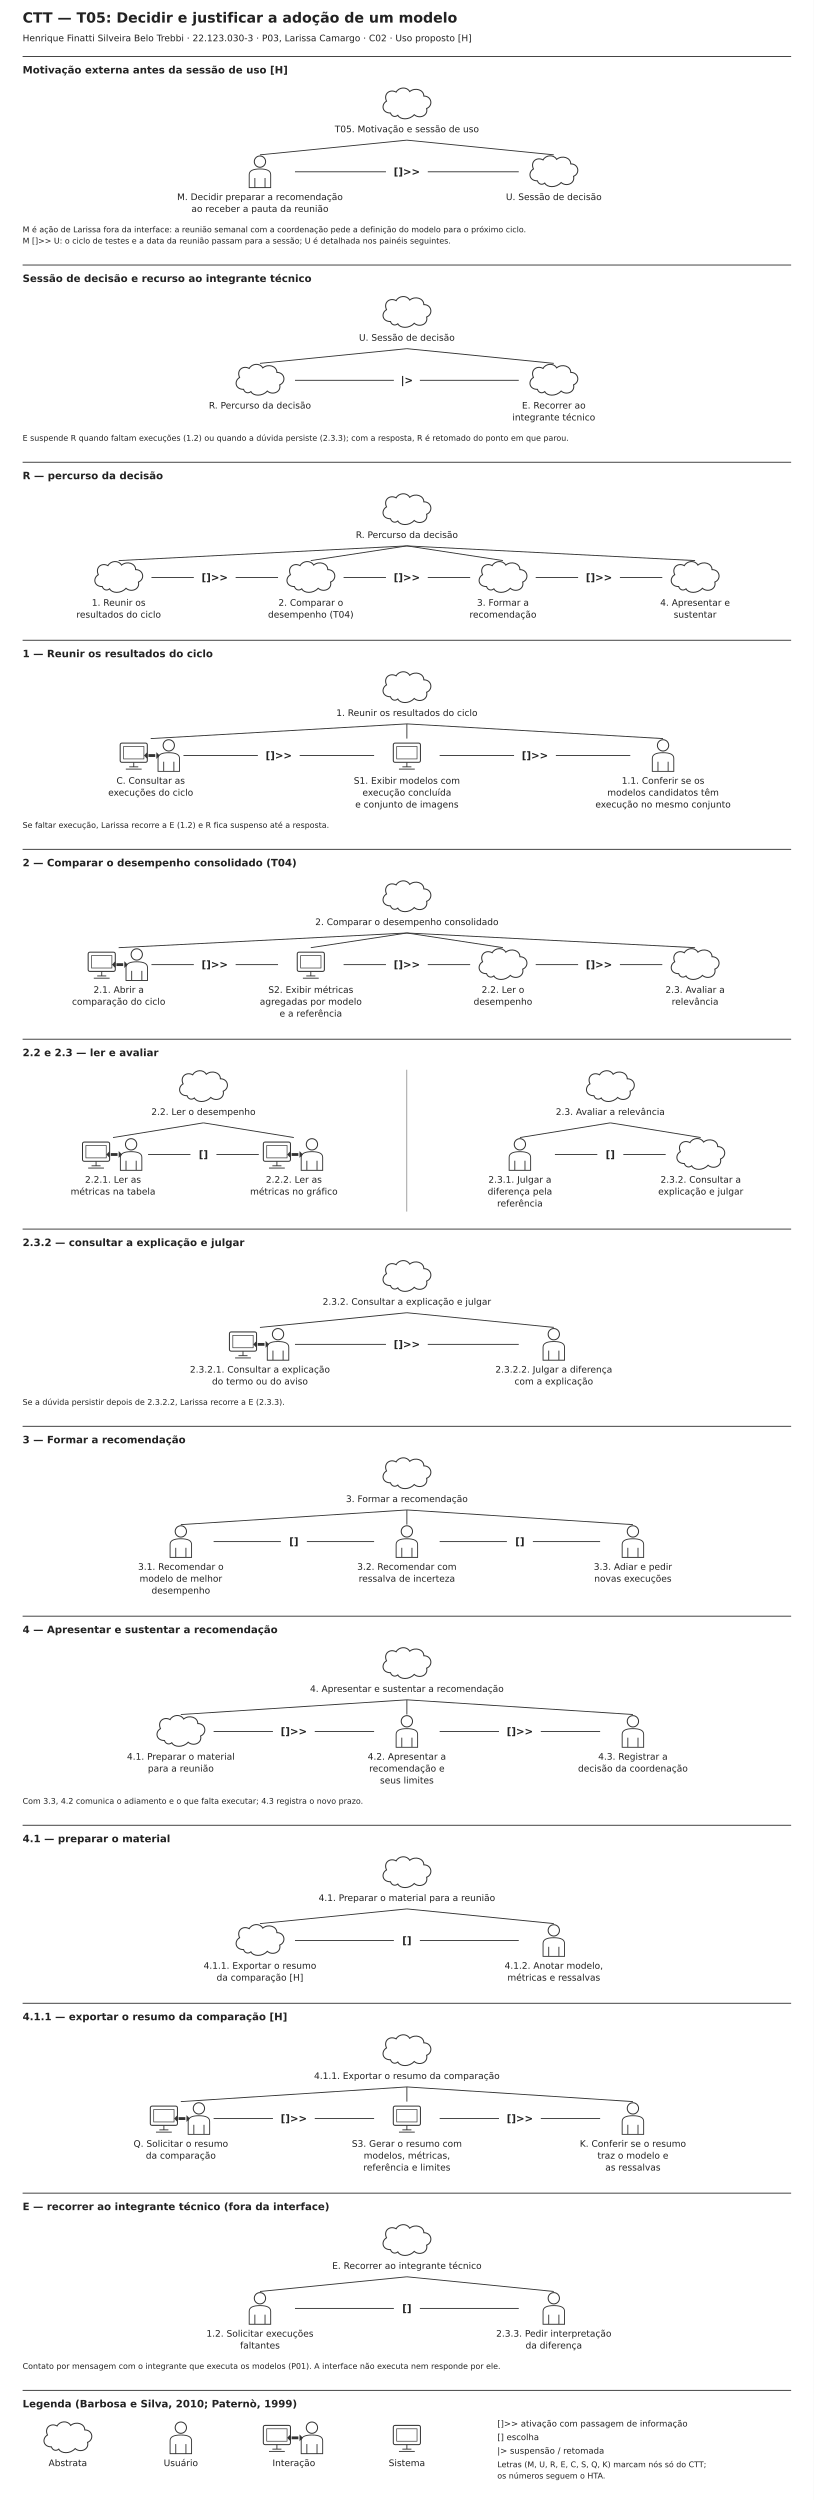
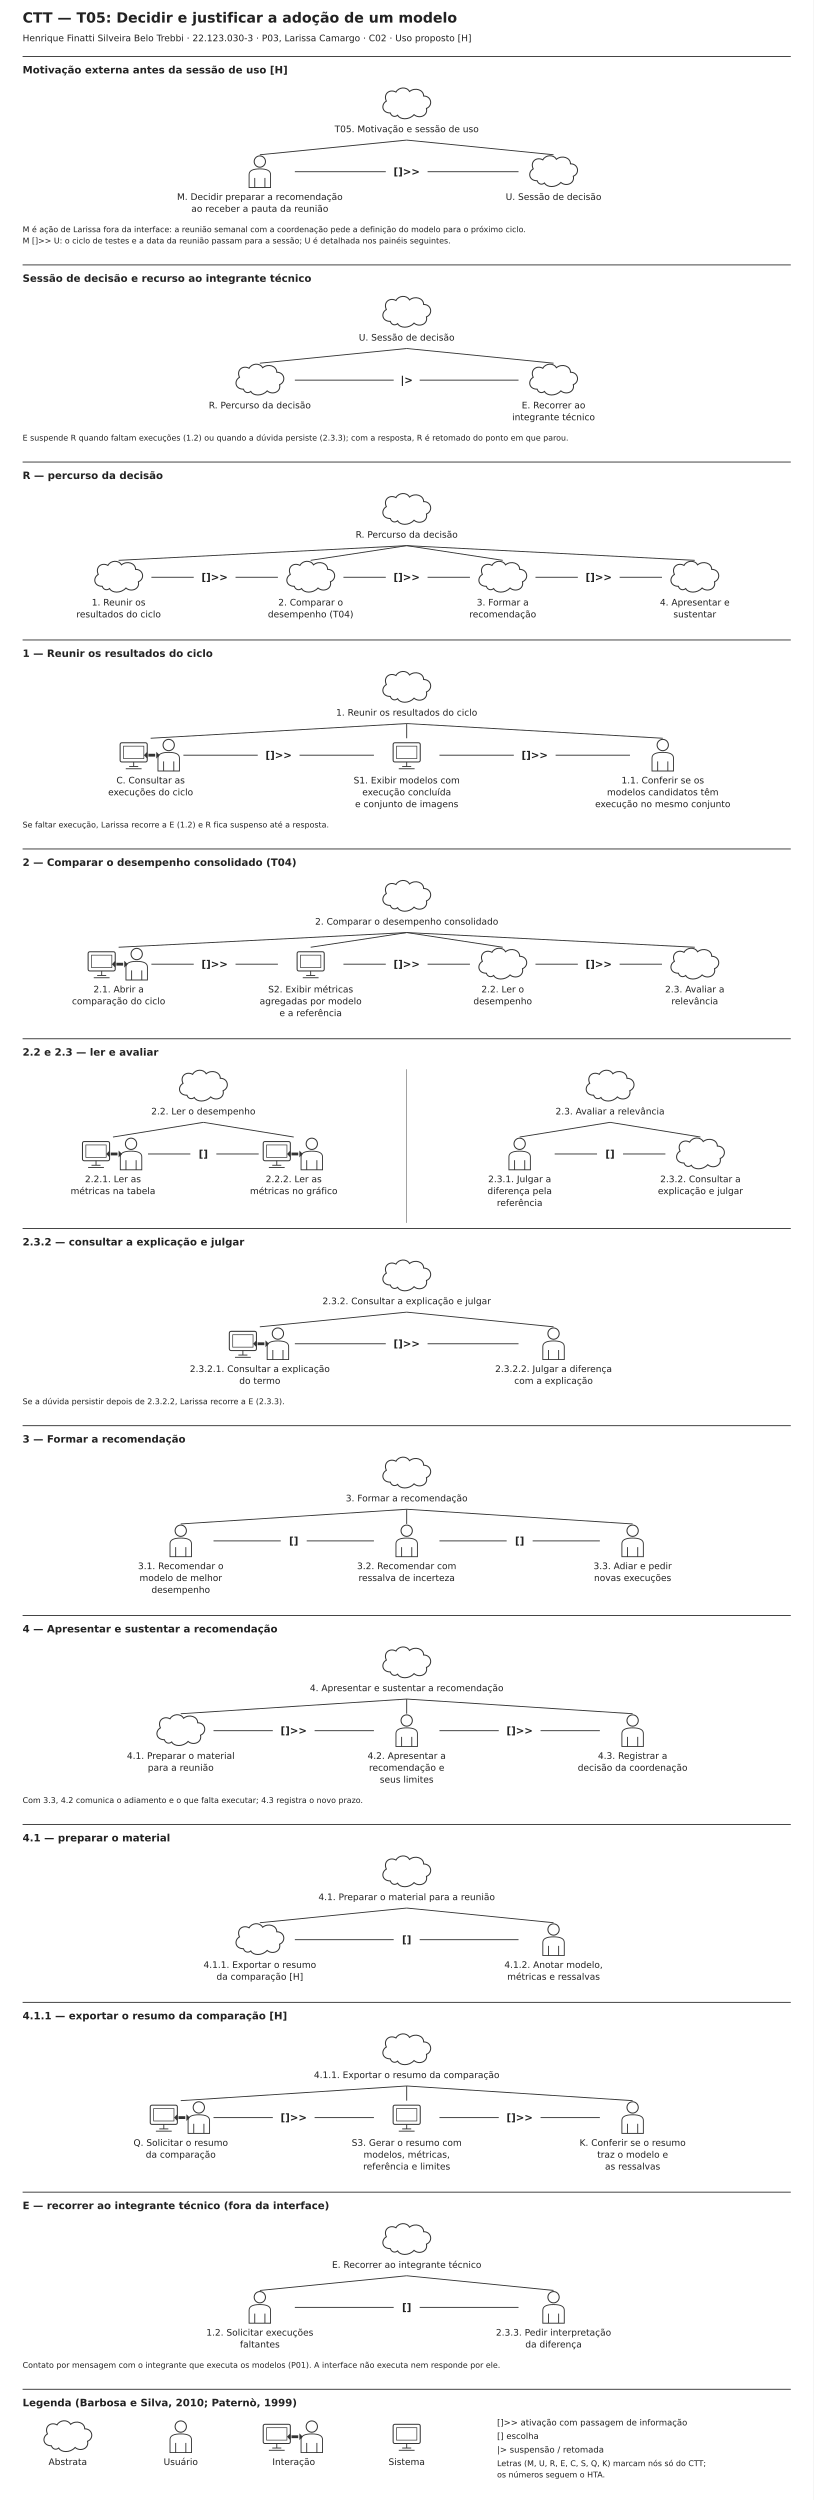
- <svg xmlns="http://www.w3.org/2000/svg" width="1440" height="4424" viewBox="0 0 1440 4424" role="img" aria-labelledby="title desc">
-   <rect width="1440" height="4424" fill="white" />
+ <svg xmlns="http://www.w3.org/2000/svg" width="1440" height="4426" viewBox="0 0 1440 4426" role="img" aria-labelledby="title desc">
+   <defs>
+     <marker id="arrow" viewBox="0 0 10 10" refX="8" refY="5" markerWidth="6" markerHeight="6" orient="auto">
+       <path d="M0 0 L10 5 L0 10 Z" fill="#333" />
+     </marker>
+   </defs>
+   <rect width="1440" height="4426" fill="white" />
  <g font-family="DejaVu Sans, Arial, sans-serif" fill="#222">
    <text x="40" y="40" text-anchor="start" font-size="25" font-weight="700">CTT — T05: Decidir e justificar a adoção de um modelo</text>
    <text x="40" y="73" text-anchor="start" font-size="16" font-weight="400">Henrique Finatti Silveira Belo Trebbi · 22.123.030-3 · P03, Larissa Camargo · C02 · Uso proposto [H]</text>
    <path d="M40 100 H1400" fill="none" stroke="#333" stroke-width="1.6" />
    <text x="40" y="130" text-anchor="start" font-size="18" font-weight="700">Motivação externa antes da sessão de uso [H]</text>
    <path transform="translate(674.0,154)" d="M17 46 C2 46 0 31 10 25 C4 12 16 3 27 9 C32 0 46 -1 51 8 C61 0 76 5 76 16 C90 16 93 33 81 38 C84 51 68 57 59 49 C50 59 34 58 30 50 C25 54 19 52 17 46 Z" fill="white" stroke="#333" stroke-width="1.8" />
    <text x="720.0" y="234" text-anchor="middle" font-size="16" font-weight="400">T05. Motivação e sessão de uso</text>
    <path d="M720.0 248 L460.0 274" fill="none" stroke="#333" stroke-width="1.6" />
    <path d="M720.0 248 L980.0 274" fill="none" stroke="#333" stroke-width="1.6" />
    <circle cx="460.0" cy="286" r="10" fill="white" stroke="#333" stroke-width="1.8" />
    <path d="M441.0 332 V309 Q441.0 299 460.0 299 Q479.0 299 479.0 309 V332 Z M451.0 315 V332 M469.0 315 V332" fill="none" stroke="#333" stroke-width="1.6" />
    <text x="460.0" y="354" text-anchor="middle" font-size="16" font-weight="400">M. Decidir preparar a recomendação</text>
    <text x="460.0" y="375" text-anchor="middle" font-size="16" font-weight="400">ao receber a pauta da reunião</text>
    <path transform="translate(934.0,274)" d="M17 46 C2 46 0 31 10 25 C4 12 16 3 27 9 C32 0 46 -1 51 8 C61 0 76 5 76 16 C90 16 93 33 81 38 C84 51 68 57 59 49 C50 59 34 58 30 50 C25 54 19 52 17 46 Z" fill="white" stroke="#333" stroke-width="1.8" />
    <text x="980.0" y="354" text-anchor="middle" font-size="16" font-weight="400">U. Sessão de decisão</text>
    <path d="M522.0 304 H918.0" fill="none" stroke="#333" stroke-width="1.6" />
    <rect x="683.0" y="287" width="74" height="32" fill="white" />
    <text x="720.0" y="310" text-anchor="middle" font-size="18" font-weight="700">[]&gt;&gt;</text>
    <text x="40" y="411" text-anchor="start" font-size="14" font-weight="400">M é ação de Larissa fora da interface: a reunião semanal com a coordenação pede a definição do modelo para o próximo ciclo.</text>
    <text x="40" y="431" text-anchor="start" font-size="14" font-weight="400">M []&gt;&gt; U: o ciclo de testes e a data da reunião passam para a sessão; U é detalhada nos painéis seguintes.</text>
    <path d="M40 469 H1400" fill="none" stroke="#333" stroke-width="1.6" />
    <text x="40" y="499" text-anchor="start" font-size="18" font-weight="700">Sessão de decisão e recurso ao integrante técnico</text>
    <path transform="translate(674.0,523)" d="M17 46 C2 46 0 31 10 25 C4 12 16 3 27 9 C32 0 46 -1 51 8 C61 0 76 5 76 16 C90 16 93 33 81 38 C84 51 68 57 59 49 C50 59 34 58 30 50 C25 54 19 52 17 46 Z" fill="white" stroke="#333" stroke-width="1.8" />
    <text x="720.0" y="603" text-anchor="middle" font-size="16" font-weight="400">U. Sessão de decisão</text>
    <path d="M720.0 617 L460.0 643" fill="none" stroke="#333" stroke-width="1.6" />
    <path d="M720.0 617 L980.0 643" fill="none" stroke="#333" stroke-width="1.6" />
    <path transform="translate(414.0,643)" d="M17 46 C2 46 0 31 10 25 C4 12 16 3 27 9 C32 0 46 -1 51 8 C61 0 76 5 76 16 C90 16 93 33 81 38 C84 51 68 57 59 49 C50 59 34 58 30 50 C25 54 19 52 17 46 Z" fill="white" stroke="#333" stroke-width="1.8" />
    <text x="460.0" y="723" text-anchor="middle" font-size="16" font-weight="400">R. Percurso da decisão</text>
    <path transform="translate(934.0,643)" d="M17 46 C2 46 0 31 10 25 C4 12 16 3 27 9 C32 0 46 -1 51 8 C61 0 76 5 76 16 C90 16 93 33 81 38 C84 51 68 57 59 49 C50 59 34 58 30 50 C25 54 19 52 17 46 Z" fill="white" stroke="#333" stroke-width="1.8" />
    <text x="980.0" y="723" text-anchor="middle" font-size="16" font-weight="400">E. Recorrer ao</text>
    <text x="980.0" y="744" text-anchor="middle" font-size="16" font-weight="400">integrante técnico</text>
    <path d="M522.0 673 H918.0" fill="none" stroke="#333" stroke-width="1.6" />
    <rect x="697.0" y="656" width="46" height="32" fill="white" />
    <text x="720.0" y="679" text-anchor="middle" font-size="18" font-weight="700">|&gt;</text>
    <text x="40" y="780" text-anchor="start" font-size="14" font-weight="400">E suspende R quando faltam execuções (1.2) ou quando a dúvida persiste (2.3.3); com a resposta, R é retomado do ponto em que parou.</text>
    <path d="M40 818 H1400" fill="none" stroke="#333" stroke-width="1.6" />
    <text x="40" y="848" text-anchor="start" font-size="18" font-weight="700">R — percurso da decisão</text>
    <path transform="translate(674.0,872)" d="M17 46 C2 46 0 31 10 25 C4 12 16 3 27 9 C32 0 46 -1 51 8 C61 0 76 5 76 16 C90 16 93 33 81 38 C84 51 68 57 59 49 C50 59 34 58 30 50 C25 54 19 52 17 46 Z" fill="white" stroke="#333" stroke-width="1.8" />
    <text x="720.0" y="952" text-anchor="middle" font-size="16" font-weight="400">R. Percurso da decisão</text>
    <path d="M720.0 966 L210.0 992" fill="none" stroke="#333" stroke-width="1.6" />
    <path d="M720.0 966 L550.0 992" fill="none" stroke="#333" stroke-width="1.6" />
    <path d="M720.0 966 L890.0 992" fill="none" stroke="#333" stroke-width="1.6" />
    <path d="M720.0 966 L1230.0 992" fill="none" stroke="#333" stroke-width="1.6" />
    <path transform="translate(164.0,992)" d="M17 46 C2 46 0 31 10 25 C4 12 16 3 27 9 C32 0 46 -1 51 8 C61 0 76 5 76 16 C90 16 93 33 81 38 C84 51 68 57 59 49 C50 59 34 58 30 50 C25 54 19 52 17 46 Z" fill="white" stroke="#333" stroke-width="1.8" />
    <text x="210.0" y="1072" text-anchor="middle" font-size="16" font-weight="400">1. Reunir os</text>
    <text x="210.0" y="1093" text-anchor="middle" font-size="16" font-weight="400">resultados do ciclo</text>
    <path transform="translate(504.0,992)" d="M17 46 C2 46 0 31 10 25 C4 12 16 3 27 9 C32 0 46 -1 51 8 C61 0 76 5 76 16 C90 16 93 33 81 38 C84 51 68 57 59 49 C50 59 34 58 30 50 C25 54 19 52 17 46 Z" fill="white" stroke="#333" stroke-width="1.8" />
    <text x="550.0" y="1072" text-anchor="middle" font-size="16" font-weight="400">2. Comparar o</text>
    <text x="550.0" y="1093" text-anchor="middle" font-size="16" font-weight="400">desempenho (T04)</text>
    <path transform="translate(844.0,992)" d="M17 46 C2 46 0 31 10 25 C4 12 16 3 27 9 C32 0 46 -1 51 8 C61 0 76 5 76 16 C90 16 93 33 81 38 C84 51 68 57 59 49 C50 59 34 58 30 50 C25 54 19 52 17 46 Z" fill="white" stroke="#333" stroke-width="1.8" />
    <text x="890.0" y="1072" text-anchor="middle" font-size="16" font-weight="400">3. Formar a</text>
    <text x="890.0" y="1093" text-anchor="middle" font-size="16" font-weight="400">recomendação</text>
    <path transform="translate(1184.0,992)" d="M17 46 C2 46 0 31 10 25 C4 12 16 3 27 9 C32 0 46 -1 51 8 C61 0 76 5 76 16 C90 16 93 33 81 38 C84 51 68 57 59 49 C50 59 34 58 30 50 C25 54 19 52 17 46 Z" fill="white" stroke="#333" stroke-width="1.8" />
    <text x="1230.0" y="1072" text-anchor="middle" font-size="16" font-weight="400">4. Apresentar e</text>
    <text x="1230.0" y="1093" text-anchor="middle" font-size="16" font-weight="400">sustentar</text>
    <path d="M268.0 1022 H492.0" fill="none" stroke="#333" stroke-width="1.6" />
    <rect x="343.0" y="1005" width="74" height="32" fill="white" />
    <text x="380.0" y="1028" text-anchor="middle" font-size="18" font-weight="700">[]&gt;&gt;</text>
    <path d="M608.0 1022 H832.0" fill="none" stroke="#333" stroke-width="1.6" />
    <rect x="683.0" y="1005" width="74" height="32" fill="white" />
    <text x="720.0" y="1028" text-anchor="middle" font-size="18" font-weight="700">[]&gt;&gt;</text>
    <path d="M948.0 1022 H1172.0" fill="none" stroke="#333" stroke-width="1.6" />
    <rect x="1023.0" y="1005" width="74" height="32" fill="white" />
    <text x="1060.0" y="1028" text-anchor="middle" font-size="18" font-weight="700">[]&gt;&gt;</text>
    <path d="M40 1133 H1400" fill="none" stroke="#333" stroke-width="1.6" />
    <text x="40" y="1163" text-anchor="start" font-size="18" font-weight="700">1 — Reunir os resultados do ciclo</text>
    <path transform="translate(674.0,1187)" d="M17 46 C2 46 0 31 10 25 C4 12 16 3 27 9 C32 0 46 -1 51 8 C61 0 76 5 76 16 C90 16 93 33 81 38 C84 51 68 57 59 49 C50 59 34 58 30 50 C25 54 19 52 17 46 Z" fill="white" stroke="#333" stroke-width="1.8" />
    <text x="720.0" y="1267" text-anchor="middle" font-size="16" font-weight="400">1. Reunir os resultados do ciclo</text>
    <path d="M720.0 1281 L266.667 1307" fill="none" stroke="#333" stroke-width="1.6" />
    <path d="M720.0 1281 L720.0 1307" fill="none" stroke="#333" stroke-width="1.6" />
    <path d="M720.0 1281 L1173.333 1307" fill="none" stroke="#333" stroke-width="1.6" />
    <rect x="212.667" y="1315" width="48" height="34" rx="3" fill="white" stroke="#333" stroke-width="1.8" />
    <rect x="218.667" y="1321" width="36" height="22" fill="none" stroke="#333" stroke-width="1.2" />
    <path d="M236.667 1349 V1357 M222.667 1361 H250.667 M228.667 1357 H244.667" fill="none" stroke="#333" stroke-width="1.6" />
    <circle cx="298.667" cy="1319" r="10" fill="white" stroke="#333" stroke-width="1.8" />
    <path d="M279.667 1365 V1342 Q279.667 1332 298.667 1332 Q317.667 1332 317.667 1342 V1365 Z M289.667 1348 V1365 M307.667 1348 V1365" fill="none" stroke="#333" stroke-width="1.6" />
    <path d="M262.667 1337 H274.667" stroke="#333" stroke-width="5" fill="none" />
    <path d="M260.667 1331 L254.667 1337 L260.667 1343 Z M276.667 1331 L282.667 1337 L276.667 1343 Z" fill="#333" />
    <text x="266.667" y="1387" text-anchor="middle" font-size="16" font-weight="400">C. Consultar as</text>
    <text x="266.667" y="1408" text-anchor="middle" font-size="16" font-weight="400">execuções do ciclo</text>
    <rect x="696.0" y="1315" width="48" height="34" rx="3" fill="white" stroke="#333" stroke-width="1.8" />
    <rect x="702.0" y="1321" width="36" height="22" fill="none" stroke="#333" stroke-width="1.2" />
    <path d="M720.0 1349 V1357 M706.0 1361 H734.0 M712.0 1357 H728.0" fill="none" stroke="#333" stroke-width="1.6" />
    <text x="720.0" y="1387" text-anchor="middle" font-size="16" font-weight="400">S1. Exibir modelos com</text>
    <text x="720.0" y="1408" text-anchor="middle" font-size="16" font-weight="400">execução concluída</text>
    <text x="720.0" y="1429" text-anchor="middle" font-size="16" font-weight="400">e conjunto de imagens</text>
    <circle cx="1173.333" cy="1319" r="10" fill="white" stroke="#333" stroke-width="1.8" />
    <path d="M1154.333 1365 V1342 Q1154.333 1332 1173.333 1332 Q1192.333 1332 1192.333 1342 V1365 Z M1164.333 1348 V1365 M1182.333 1348 V1365" fill="none" stroke="#333" stroke-width="1.6" />
    <text x="1173.333" y="1387" text-anchor="middle" font-size="16" font-weight="400">1.1. Conferir se os</text>
    <text x="1173.333" y="1408" text-anchor="middle" font-size="16" font-weight="400">modelos candidatos têm</text>
    <text x="1173.333" y="1429" text-anchor="middle" font-size="16" font-weight="400">execução no mesmo conjunto</text>
    <path d="M324.667 1337 H662.0" fill="none" stroke="#333" stroke-width="1.6" />
    <rect x="456.333" y="1320" width="74" height="32" fill="white" />
    <text x="493.333" y="1343" text-anchor="middle" font-size="18" font-weight="700">[]&gt;&gt;</text>
    <path d="M778.0 1337 H1115.333" fill="none" stroke="#333" stroke-width="1.6" />
    <rect x="909.667" y="1320" width="74" height="32" fill="white" />
    <text x="946.667" y="1343" text-anchor="middle" font-size="18" font-weight="700">[]&gt;&gt;</text>
    <text x="40" y="1465" text-anchor="start" font-size="14" font-weight="400">Se faltar execução, Larissa recorre a E (1.2) e R fica suspenso até a resposta.</text>
    <path d="M40 1503 H1400" fill="none" stroke="#333" stroke-width="1.6" />
    <text x="40" y="1533" text-anchor="start" font-size="18" font-weight="700">2 — Comparar o desempenho consolidado (T04)</text>
    <path transform="translate(674.0,1557)" d="M17 46 C2 46 0 31 10 25 C4 12 16 3 27 9 C32 0 46 -1 51 8 C61 0 76 5 76 16 C90 16 93 33 81 38 C84 51 68 57 59 49 C50 59 34 58 30 50 C25 54 19 52 17 46 Z" fill="white" stroke="#333" stroke-width="1.8" />
    <text x="720.0" y="1637" text-anchor="middle" font-size="16" font-weight="400">2. Comparar o desempenho consolidado</text>
    <path d="M720.0 1651 L210.0 1677" fill="none" stroke="#333" stroke-width="1.6" />
    <path d="M720.0 1651 L550.0 1677" fill="none" stroke="#333" stroke-width="1.6" />
    <path d="M720.0 1651 L890.0 1677" fill="none" stroke="#333" stroke-width="1.6" />
    <path d="M720.0 1651 L1230.0 1677" fill="none" stroke="#333" stroke-width="1.6" />
    <rect x="156.0" y="1685" width="48" height="34" rx="3" fill="white" stroke="#333" stroke-width="1.8" />
    <rect x="162.0" y="1691" width="36" height="22" fill="none" stroke="#333" stroke-width="1.2" />
    <path d="M180.0 1719 V1727 M166.0 1731 H194.0 M172.0 1727 H188.0" fill="none" stroke="#333" stroke-width="1.6" />
    <circle cx="242.0" cy="1689" r="10" fill="white" stroke="#333" stroke-width="1.8" />
    <path d="M223.0 1735 V1712 Q223.0 1702 242.0 1702 Q261.0 1702 261.0 1712 V1735 Z M233.0 1718 V1735 M251.0 1718 V1735" fill="none" stroke="#333" stroke-width="1.6" />
    <path d="M206.0 1707 H218.0" stroke="#333" stroke-width="5" fill="none" />
    <path d="M204.0 1701 L198.0 1707 L204.0 1713 Z M220.0 1701 L226.0 1707 L220.0 1713 Z" fill="#333" />
    <text x="210.0" y="1757" text-anchor="middle" font-size="16" font-weight="400">2.1. Abrir a</text>
    <text x="210.0" y="1778" text-anchor="middle" font-size="16" font-weight="400">comparação do ciclo</text>
    <rect x="526.0" y="1685" width="48" height="34" rx="3" fill="white" stroke="#333" stroke-width="1.8" />
    <rect x="532.0" y="1691" width="36" height="22" fill="none" stroke="#333" stroke-width="1.2" />
    <path d="M550.0 1719 V1727 M536.0 1731 H564.0 M542.0 1727 H558.0" fill="none" stroke="#333" stroke-width="1.6" />
    <text x="550.0" y="1757" text-anchor="middle" font-size="16" font-weight="400">S2. Exibir métricas</text>
    <text x="550.0" y="1778" text-anchor="middle" font-size="16" font-weight="400">agregadas por modelo</text>
    <text x="550.0" y="1799" text-anchor="middle" font-size="16" font-weight="400">e a referência</text>
    <path transform="translate(844.0,1677)" d="M17 46 C2 46 0 31 10 25 C4 12 16 3 27 9 C32 0 46 -1 51 8 C61 0 76 5 76 16 C90 16 93 33 81 38 C84 51 68 57 59 49 C50 59 34 58 30 50 C25 54 19 52 17 46 Z" fill="white" stroke="#333" stroke-width="1.8" />
    <text x="890.0" y="1757" text-anchor="middle" font-size="16" font-weight="400">2.2. Ler o</text>
    <text x="890.0" y="1778" text-anchor="middle" font-size="16" font-weight="400">desempenho</text>
    <path transform="translate(1184.0,1677)" d="M17 46 C2 46 0 31 10 25 C4 12 16 3 27 9 C32 0 46 -1 51 8 C61 0 76 5 76 16 C90 16 93 33 81 38 C84 51 68 57 59 49 C50 59 34 58 30 50 C25 54 19 52 17 46 Z" fill="white" stroke="#333" stroke-width="1.8" />
    <text x="1230.0" y="1757" text-anchor="middle" font-size="16" font-weight="400">2.3. Avaliar a</text>
    <text x="1230.0" y="1778" text-anchor="middle" font-size="16" font-weight="400">relevância</text>
    <path d="M268.0 1707 H492.0" fill="none" stroke="#333" stroke-width="1.6" />
    <rect x="343.0" y="1690" width="74" height="32" fill="white" />
    <text x="380.0" y="1713" text-anchor="middle" font-size="18" font-weight="700">[]&gt;&gt;</text>
    <path d="M608.0 1707 H832.0" fill="none" stroke="#333" stroke-width="1.6" />
    <rect x="683.0" y="1690" width="74" height="32" fill="white" />
    <text x="720.0" y="1713" text-anchor="middle" font-size="18" font-weight="700">[]&gt;&gt;</text>
    <path d="M948.0 1707 H1172.0" fill="none" stroke="#333" stroke-width="1.6" />
    <rect x="1023.0" y="1690" width="74" height="32" fill="white" />
    <text x="1060.0" y="1713" text-anchor="middle" font-size="18" font-weight="700">[]&gt;&gt;</text>
    <path d="M40 1839 H1400" fill="none" stroke="#333" stroke-width="1.6" />
    <text x="40" y="1869" text-anchor="start" font-size="18" font-weight="700">2.2 e 2.3 — ler e avaliar</text>
    <path transform="translate(314.0,1893)" d="M17 46 C2 46 0 31 10 25 C4 12 16 3 27 9 C32 0 46 -1 51 8 C61 0 76 5 76 16 C90 16 93 33 81 38 C84 51 68 57 59 49 C50 59 34 58 30 50 C25 54 19 52 17 46 Z" fill="white" stroke="#333" stroke-width="1.8" />
    <text x="360.0" y="1973" text-anchor="middle" font-size="16" font-weight="400">2.2. Ler o desempenho</text>
    <path d="M360.0 1987 L200.0 2013" fill="none" stroke="#333" stroke-width="1.6" />
    <path d="M360.0 1987 L520.0 2013" fill="none" stroke="#333" stroke-width="1.6" />
    <rect x="146.0" y="2021" width="48" height="34" rx="3" fill="white" stroke="#333" stroke-width="1.8" />
    <rect x="152.0" y="2027" width="36" height="22" fill="none" stroke="#333" stroke-width="1.2" />
    <path d="M170.0 2055 V2063 M156.0 2067 H184.0 M162.0 2063 H178.0" fill="none" stroke="#333" stroke-width="1.6" />
    <circle cx="232.0" cy="2025" r="10" fill="white" stroke="#333" stroke-width="1.8" />
    <path d="M213.0 2071 V2048 Q213.0 2038 232.0 2038 Q251.0 2038 251.0 2048 V2071 Z M223.0 2054 V2071 M241.0 2054 V2071" fill="none" stroke="#333" stroke-width="1.6" />
    <path d="M196.0 2043 H208.0" stroke="#333" stroke-width="5" fill="none" />
    <path d="M194.0 2037 L188.0 2043 L194.0 2049 Z M210.0 2037 L216.0 2043 L210.0 2049 Z" fill="#333" />
    <text x="200.0" y="2093" text-anchor="middle" font-size="16" font-weight="400">2.2.1. Ler as</text>
    <text x="200.0" y="2114" text-anchor="middle" font-size="16" font-weight="400">métricas na tabela</text>
    <rect x="466.0" y="2021" width="48" height="34" rx="3" fill="white" stroke="#333" stroke-width="1.8" />
    <rect x="472.0" y="2027" width="36" height="22" fill="none" stroke="#333" stroke-width="1.2" />
    <path d="M490.0 2055 V2063 M476.0 2067 H504.0 M482.0 2063 H498.0" fill="none" stroke="#333" stroke-width="1.6" />
    <circle cx="552.0" cy="2025" r="10" fill="white" stroke="#333" stroke-width="1.8" />
    <path d="M533.0 2071 V2048 Q533.0 2038 552.0 2038 Q571.0 2038 571.0 2048 V2071 Z M543.0 2054 V2071 M561.0 2054 V2071" fill="none" stroke="#333" stroke-width="1.6" />
    <path d="M516.0 2043 H528.0" stroke="#333" stroke-width="5" fill="none" />
    <path d="M514.0 2037 L508.0 2043 L514.0 2049 Z M530.0 2037 L536.0 2043 L530.0 2049 Z" fill="#333" />
    <text x="520.0" y="2093" text-anchor="middle" font-size="16" font-weight="400">2.2.2. Ler as</text>
    <text x="520.0" y="2114" text-anchor="middle" font-size="16" font-weight="400">métricas no gráfico</text>
    <path d="M262.0 2043 H458.0" fill="none" stroke="#333" stroke-width="1.6" />
    <rect x="337.0" y="2026" width="46" height="32" fill="white" />
    <text x="360.0" y="2049" text-anchor="middle" font-size="18" font-weight="700">[]</text>
-     <path d="M720 1893 V2144" fill="none" stroke="#333" stroke-width="0.8" />
    <path transform="translate(1034.0,1893)" d="M17 46 C2 46 0 31 10 25 C4 12 16 3 27 9 C32 0 46 -1 51 8 C61 0 76 5 76 16 C90 16 93 33 81 38 C84 51 68 57 59 49 C50 59 34 58 30 50 C25 54 19 52 17 46 Z" fill="white" stroke="#333" stroke-width="1.8" />
    <text x="1080.0" y="1973" text-anchor="middle" font-size="16" font-weight="400">2.3. Avaliar a relevância</text>
    <path d="M1080.0 1987 L920.0 2013" fill="none" stroke="#333" stroke-width="1.6" />
    <path d="M1080.0 1987 L1240.0 2013" fill="none" stroke="#333" stroke-width="1.6" />
    <circle cx="920.0" cy="2025" r="10" fill="white" stroke="#333" stroke-width="1.8" />
    <path d="M901.0 2071 V2048 Q901.0 2038 920.0 2038 Q939.0 2038 939.0 2048 V2071 Z M911.0 2054 V2071 M929.0 2054 V2071" fill="none" stroke="#333" stroke-width="1.6" />
    <text x="920.0" y="2093" text-anchor="middle" font-size="16" font-weight="400">2.3.1. Julgar a</text>
    <text x="920.0" y="2114" text-anchor="middle" font-size="16" font-weight="400">diferença pela</text>
    <text x="920.0" y="2135" text-anchor="middle" font-size="16" font-weight="400">referência</text>
    <path transform="translate(1194.0,2013)" d="M17 46 C2 46 0 31 10 25 C4 12 16 3 27 9 C32 0 46 -1 51 8 C61 0 76 5 76 16 C90 16 93 33 81 38 C84 51 68 57 59 49 C50 59 34 58 30 50 C25 54 19 52 17 46 Z" fill="white" stroke="#333" stroke-width="1.8" />
    <text x="1240.0" y="2093" text-anchor="middle" font-size="16" font-weight="400">2.3.2. Consultar a</text>
    <text x="1240.0" y="2114" text-anchor="middle" font-size="16" font-weight="400">explicação e julgar</text>
    <path d="M982.0 2043 H1178.0" fill="none" stroke="#333" stroke-width="1.6" />
    <rect x="1057.0" y="2026" width="46" height="32" fill="white" />
    <text x="1080.0" y="2049" text-anchor="middle" font-size="18" font-weight="700">[]</text>
+     <path d="M720 1893 V2165" fill="none" stroke="#333" stroke-width="0.8" />
    <path d="M40 2175 H1400" fill="none" stroke="#333" stroke-width="1.6" />
    <text x="40" y="2205" text-anchor="start" font-size="18" font-weight="700">2.3.2 — consultar a explicação e julgar</text>
    <path transform="translate(674.0,2229)" d="M17 46 C2 46 0 31 10 25 C4 12 16 3 27 9 C32 0 46 -1 51 8 C61 0 76 5 76 16 C90 16 93 33 81 38 C84 51 68 57 59 49 C50 59 34 58 30 50 C25 54 19 52 17 46 Z" fill="white" stroke="#333" stroke-width="1.8" />
    <text x="720.0" y="2309" text-anchor="middle" font-size="16" font-weight="400">2.3.2. Consultar a explicação e julgar</text>
    <path d="M720.0 2323 L460.0 2349" fill="none" stroke="#333" stroke-width="1.6" />
    <path d="M720.0 2323 L980.0 2349" fill="none" stroke="#333" stroke-width="1.6" />
    <rect x="406.0" y="2357" width="48" height="34" rx="3" fill="white" stroke="#333" stroke-width="1.8" />
    <rect x="412.0" y="2363" width="36" height="22" fill="none" stroke="#333" stroke-width="1.2" />
    <path d="M430.0 2391 V2399 M416.0 2403 H444.0 M422.0 2399 H438.0" fill="none" stroke="#333" stroke-width="1.6" />
    <circle cx="492.0" cy="2361" r="10" fill="white" stroke="#333" stroke-width="1.8" />
    <path d="M473.0 2407 V2384 Q473.0 2374 492.0 2374 Q511.0 2374 511.0 2384 V2407 Z M483.0 2390 V2407 M501.0 2390 V2407" fill="none" stroke="#333" stroke-width="1.6" />
    <path d="M456.0 2379 H468.0" stroke="#333" stroke-width="5" fill="none" />
    <path d="M454.0 2373 L448.0 2379 L454.0 2385 Z M470.0 2373 L476.0 2379 L470.0 2385 Z" fill="#333" />
    <text x="460.0" y="2429" text-anchor="middle" font-size="16" font-weight="400">2.3.2.1. Consultar a explicação</text>
-     <text x="460.0" y="2450" text-anchor="middle" font-size="16" font-weight="400">do termo ou do aviso</text>
+     <text x="460.0" y="2450" text-anchor="middle" font-size="16" font-weight="400">do termo</text>
    <circle cx="980.0" cy="2361" r="10" fill="white" stroke="#333" stroke-width="1.8" />
    <path d="M961.0 2407 V2384 Q961.0 2374 980.0 2374 Q999.0 2374 999.0 2384 V2407 Z M971.0 2390 V2407 M989.0 2390 V2407" fill="none" stroke="#333" stroke-width="1.6" />
    <text x="980.0" y="2429" text-anchor="middle" font-size="16" font-weight="400">2.3.2.2. Julgar a diferença</text>
    <text x="980.0" y="2450" text-anchor="middle" font-size="16" font-weight="400">com a explicação</text>
    <path d="M522.0 2379 H918.0" fill="none" stroke="#333" stroke-width="1.6" />
    <rect x="683.0" y="2362" width="74" height="32" fill="white" />
    <text x="720.0" y="2385" text-anchor="middle" font-size="18" font-weight="700">[]&gt;&gt;</text>
    <text x="40" y="2486" text-anchor="start" font-size="14" font-weight="400">Se a dúvida persistir depois de 2.3.2.2, Larissa recorre a E (2.3.3).</text>
    <path d="M40 2524 H1400" fill="none" stroke="#333" stroke-width="1.6" />
    <text x="40" y="2554" text-anchor="start" font-size="18" font-weight="700">3 — Formar a recomendação</text>
    <path transform="translate(674.0,2578)" d="M17 46 C2 46 0 31 10 25 C4 12 16 3 27 9 C32 0 46 -1 51 8 C61 0 76 5 76 16 C90 16 93 33 81 38 C84 51 68 57 59 49 C50 59 34 58 30 50 C25 54 19 52 17 46 Z" fill="white" stroke="#333" stroke-width="1.8" />
    <text x="720.0" y="2658" text-anchor="middle" font-size="16" font-weight="400">3. Formar a recomendação</text>
    <path d="M720.0 2672 L320.0 2698" fill="none" stroke="#333" stroke-width="1.6" />
    <path d="M720.0 2672 L720.0 2698" fill="none" stroke="#333" stroke-width="1.6" />
    <path d="M720.0 2672 L1120.0 2698" fill="none" stroke="#333" stroke-width="1.6" />
    <circle cx="320.0" cy="2710" r="10" fill="white" stroke="#333" stroke-width="1.8" />
    <path d="M301.0 2756 V2733 Q301.0 2723 320.0 2723 Q339.0 2723 339.0 2733 V2756 Z M311.0 2739 V2756 M329.0 2739 V2756" fill="none" stroke="#333" stroke-width="1.6" />
    <text x="320.0" y="2778" text-anchor="middle" font-size="16" font-weight="400">3.1. Recomendar o</text>
    <text x="320.0" y="2799" text-anchor="middle" font-size="16" font-weight="400">modelo de melhor</text>
    <text x="320.0" y="2820" text-anchor="middle" font-size="16" font-weight="400">desempenho</text>
    <circle cx="720.0" cy="2710" r="10" fill="white" stroke="#333" stroke-width="1.8" />
    <path d="M701.0 2756 V2733 Q701.0 2723 720.0 2723 Q739.0 2723 739.0 2733 V2756 Z M711.0 2739 V2756 M729.0 2739 V2756" fill="none" stroke="#333" stroke-width="1.6" />
    <text x="720.0" y="2778" text-anchor="middle" font-size="16" font-weight="400">3.2. Recomendar com</text>
    <text x="720.0" y="2799" text-anchor="middle" font-size="16" font-weight="400">ressalva de incerteza</text>
    <circle cx="1120.0" cy="2710" r="10" fill="white" stroke="#333" stroke-width="1.8" />
    <path d="M1101.0 2756 V2733 Q1101.0 2723 1120.0 2723 Q1139.0 2723 1139.0 2733 V2756 Z M1111.0 2739 V2756 M1129.0 2739 V2756" fill="none" stroke="#333" stroke-width="1.6" />
    <text x="1120.0" y="2778" text-anchor="middle" font-size="16" font-weight="400">3.3. Adiar e pedir</text>
    <text x="1120.0" y="2799" text-anchor="middle" font-size="16" font-weight="400">novas execuções</text>
    <path d="M378.0 2728 H662.0" fill="none" stroke="#333" stroke-width="1.6" />
    <rect x="497.0" y="2711" width="46" height="32" fill="white" />
    <text x="520.0" y="2734" text-anchor="middle" font-size="18" font-weight="700">[]</text>
    <path d="M778.0 2728 H1062.0" fill="none" stroke="#333" stroke-width="1.6" />
    <rect x="897.0" y="2711" width="46" height="32" fill="white" />
    <text x="920.0" y="2734" text-anchor="middle" font-size="18" font-weight="700">[]</text>
    <path d="M40 2860 H1400" fill="none" stroke="#333" stroke-width="1.6" />
    <text x="40" y="2890" text-anchor="start" font-size="18" font-weight="700">4 — Apresentar e sustentar a recomendação</text>
    <path transform="translate(674.0,2914)" d="M17 46 C2 46 0 31 10 25 C4 12 16 3 27 9 C32 0 46 -1 51 8 C61 0 76 5 76 16 C90 16 93 33 81 38 C84 51 68 57 59 49 C50 59 34 58 30 50 C25 54 19 52 17 46 Z" fill="white" stroke="#333" stroke-width="1.8" />
    <text x="720.0" y="2994" text-anchor="middle" font-size="16" font-weight="400">4. Apresentar e sustentar a recomendação</text>
    <path d="M720.0 3008 L320.0 3034" fill="none" stroke="#333" stroke-width="1.6" />
    <path d="M720.0 3008 L720.0 3034" fill="none" stroke="#333" stroke-width="1.6" />
    <path d="M720.0 3008 L1120.0 3034" fill="none" stroke="#333" stroke-width="1.6" />
    <path transform="translate(274.0,3034)" d="M17 46 C2 46 0 31 10 25 C4 12 16 3 27 9 C32 0 46 -1 51 8 C61 0 76 5 76 16 C90 16 93 33 81 38 C84 51 68 57 59 49 C50 59 34 58 30 50 C25 54 19 52 17 46 Z" fill="white" stroke="#333" stroke-width="1.8" />
    <text x="320.0" y="3114" text-anchor="middle" font-size="16" font-weight="400">4.1. Preparar o material</text>
    <text x="320.0" y="3135" text-anchor="middle" font-size="16" font-weight="400">para a reunião</text>
    <circle cx="720.0" cy="3046" r="10" fill="white" stroke="#333" stroke-width="1.8" />
    <path d="M701.0 3092 V3069 Q701.0 3059 720.0 3059 Q739.0 3059 739.0 3069 V3092 Z M711.0 3075 V3092 M729.0 3075 V3092" fill="none" stroke="#333" stroke-width="1.6" />
    <text x="720.0" y="3114" text-anchor="middle" font-size="16" font-weight="400">4.2. Apresentar a</text>
    <text x="720.0" y="3135" text-anchor="middle" font-size="16" font-weight="400">recomendação e</text>
    <text x="720.0" y="3156" text-anchor="middle" font-size="16" font-weight="400">seus limites</text>
    <circle cx="1120.0" cy="3046" r="10" fill="white" stroke="#333" stroke-width="1.8" />
    <path d="M1101.0 3092 V3069 Q1101.0 3059 1120.0 3059 Q1139.0 3059 1139.0 3069 V3092 Z M1111.0 3075 V3092 M1129.0 3075 V3092" fill="none" stroke="#333" stroke-width="1.6" />
    <text x="1120.0" y="3114" text-anchor="middle" font-size="16" font-weight="400">4.3. Registrar a</text>
    <text x="1120.0" y="3135" text-anchor="middle" font-size="16" font-weight="400">decisão da coordenação</text>
    <path d="M378.0 3064 H662.0" fill="none" stroke="#333" stroke-width="1.6" />
    <rect x="483.0" y="3047" width="74" height="32" fill="white" />
    <text x="520.0" y="3070" text-anchor="middle" font-size="18" font-weight="700">[]&gt;&gt;</text>
    <path d="M778.0 3064 H1062.0" fill="none" stroke="#333" stroke-width="1.6" />
    <rect x="883.0" y="3047" width="74" height="32" fill="white" />
    <text x="920.0" y="3070" text-anchor="middle" font-size="18" font-weight="700">[]&gt;&gt;</text>
    <text x="40" y="3192" text-anchor="start" font-size="14" font-weight="400">Com 3.3, 4.2 comunica o adiamento e o que falta executar; 4.3 registra o novo prazo.</text>
    <path d="M40 3230 H1400" fill="none" stroke="#333" stroke-width="1.6" />
    <text x="40" y="3260" text-anchor="start" font-size="18" font-weight="700">4.1 — preparar o material</text>
    <path transform="translate(674.0,3284)" d="M17 46 C2 46 0 31 10 25 C4 12 16 3 27 9 C32 0 46 -1 51 8 C61 0 76 5 76 16 C90 16 93 33 81 38 C84 51 68 57 59 49 C50 59 34 58 30 50 C25 54 19 52 17 46 Z" fill="white" stroke="#333" stroke-width="1.8" />
    <text x="720.0" y="3364" text-anchor="middle" font-size="16" font-weight="400">4.1. Preparar o material para a reunião</text>
    <path d="M720.0 3378 L460.0 3404" fill="none" stroke="#333" stroke-width="1.6" />
    <path d="M720.0 3378 L980.0 3404" fill="none" stroke="#333" stroke-width="1.6" />
    <path transform="translate(414.0,3404)" d="M17 46 C2 46 0 31 10 25 C4 12 16 3 27 9 C32 0 46 -1 51 8 C61 0 76 5 76 16 C90 16 93 33 81 38 C84 51 68 57 59 49 C50 59 34 58 30 50 C25 54 19 52 17 46 Z" fill="white" stroke="#333" stroke-width="1.8" />
    <text x="460.0" y="3484" text-anchor="middle" font-size="16" font-weight="400">4.1.1. Exportar o resumo</text>
    <text x="460.0" y="3505" text-anchor="middle" font-size="16" font-weight="400">da comparação [H]</text>
    <circle cx="980.0" cy="3416" r="10" fill="white" stroke="#333" stroke-width="1.8" />
    <path d="M961.0 3462 V3439 Q961.0 3429 980.0 3429 Q999.0 3429 999.0 3439 V3462 Z M971.0 3445 V3462 M989.0 3445 V3462" fill="none" stroke="#333" stroke-width="1.6" />
    <text x="980.0" y="3484" text-anchor="middle" font-size="16" font-weight="400">4.1.2. Anotar modelo,</text>
    <text x="980.0" y="3505" text-anchor="middle" font-size="16" font-weight="400">métricas e ressalvas</text>
    <path d="M522.0 3434 H918.0" fill="none" stroke="#333" stroke-width="1.6" />
    <rect x="697.0" y="3417" width="46" height="32" fill="white" />
    <text x="720.0" y="3440" text-anchor="middle" font-size="18" font-weight="700">[]</text>
    <path d="M40 3545 H1400" fill="none" stroke="#333" stroke-width="1.6" />
    <text x="40" y="3575" text-anchor="start" font-size="18" font-weight="700">4.1.1 — exportar o resumo da comparação [H]</text>
    <path transform="translate(674.0,3599)" d="M17 46 C2 46 0 31 10 25 C4 12 16 3 27 9 C32 0 46 -1 51 8 C61 0 76 5 76 16 C90 16 93 33 81 38 C84 51 68 57 59 49 C50 59 34 58 30 50 C25 54 19 52 17 46 Z" fill="white" stroke="#333" stroke-width="1.8" />
    <text x="720.0" y="3679" text-anchor="middle" font-size="16" font-weight="400">4.1.1. Exportar o resumo da comparação</text>
    <path d="M720.0 3693 L320.0 3719" fill="none" stroke="#333" stroke-width="1.6" />
    <path d="M720.0 3693 L720.0 3719" fill="none" stroke="#333" stroke-width="1.6" />
    <path d="M720.0 3693 L1120.0 3719" fill="none" stroke="#333" stroke-width="1.6" />
    <rect x="266.0" y="3727" width="48" height="34" rx="3" fill="white" stroke="#333" stroke-width="1.8" />
    <rect x="272.0" y="3733" width="36" height="22" fill="none" stroke="#333" stroke-width="1.2" />
    <path d="M290.0 3761 V3769 M276.0 3773 H304.0 M282.0 3769 H298.0" fill="none" stroke="#333" stroke-width="1.6" />
    <circle cx="352.0" cy="3731" r="10" fill="white" stroke="#333" stroke-width="1.8" />
    <path d="M333.0 3777 V3754 Q333.0 3744 352.0 3744 Q371.0 3744 371.0 3754 V3777 Z M343.0 3760 V3777 M361.0 3760 V3777" fill="none" stroke="#333" stroke-width="1.6" />
    <path d="M316.0 3749 H328.0" stroke="#333" stroke-width="5" fill="none" />
    <path d="M314.0 3743 L308.0 3749 L314.0 3755 Z M330.0 3743 L336.0 3749 L330.0 3755 Z" fill="#333" />
    <text x="320.0" y="3799" text-anchor="middle" font-size="16" font-weight="400">Q. Solicitar o resumo</text>
    <text x="320.0" y="3820" text-anchor="middle" font-size="16" font-weight="400">da comparação</text>
    <rect x="696.0" y="3727" width="48" height="34" rx="3" fill="white" stroke="#333" stroke-width="1.8" />
    <rect x="702.0" y="3733" width="36" height="22" fill="none" stroke="#333" stroke-width="1.2" />
    <path d="M720.0 3761 V3769 M706.0 3773 H734.0 M712.0 3769 H728.0" fill="none" stroke="#333" stroke-width="1.6" />
    <text x="720.0" y="3799" text-anchor="middle" font-size="16" font-weight="400">S3. Gerar o resumo com</text>
    <text x="720.0" y="3820" text-anchor="middle" font-size="16" font-weight="400">modelos, métricas,</text>
    <text x="720.0" y="3841" text-anchor="middle" font-size="16" font-weight="400">referência e limites</text>
    <circle cx="1120.0" cy="3731" r="10" fill="white" stroke="#333" stroke-width="1.8" />
    <path d="M1101.0 3777 V3754 Q1101.0 3744 1120.0 3744 Q1139.0 3744 1139.0 3754 V3777 Z M1111.0 3760 V3777 M1129.0 3760 V3777" fill="none" stroke="#333" stroke-width="1.6" />
    <text x="1120.0" y="3799" text-anchor="middle" font-size="16" font-weight="400">K. Conferir se o resumo</text>
    <text x="1120.0" y="3820" text-anchor="middle" font-size="16" font-weight="400">traz o modelo e</text>
    <text x="1120.0" y="3841" text-anchor="middle" font-size="16" font-weight="400">as ressalvas</text>
    <path d="M378.0 3749 H662.0" fill="none" stroke="#333" stroke-width="1.6" />
    <rect x="483.0" y="3732" width="74" height="32" fill="white" />
    <text x="520.0" y="3755" text-anchor="middle" font-size="18" font-weight="700">[]&gt;&gt;</text>
    <path d="M778.0 3749 H1062.0" fill="none" stroke="#333" stroke-width="1.6" />
    <rect x="883.0" y="3732" width="74" height="32" fill="white" />
    <text x="920.0" y="3755" text-anchor="middle" font-size="18" font-weight="700">[]&gt;&gt;</text>
    <path d="M40 3881 H1400" fill="none" stroke="#333" stroke-width="1.6" />
    <text x="40" y="3911" text-anchor="start" font-size="18" font-weight="700">E — recorrer ao integrante técnico (fora da interface)</text>
    <path transform="translate(674.0,3935)" d="M17 46 C2 46 0 31 10 25 C4 12 16 3 27 9 C32 0 46 -1 51 8 C61 0 76 5 76 16 C90 16 93 33 81 38 C84 51 68 57 59 49 C50 59 34 58 30 50 C25 54 19 52 17 46 Z" fill="white" stroke="#333" stroke-width="1.8" />
    <text x="720.0" y="4015" text-anchor="middle" font-size="16" font-weight="400">E. Recorrer ao integrante técnico</text>
    <path d="M720.0 4029 L460.0 4055" fill="none" stroke="#333" stroke-width="1.6" />
    <path d="M720.0 4029 L980.0 4055" fill="none" stroke="#333" stroke-width="1.6" />
    <circle cx="460.0" cy="4067" r="10" fill="white" stroke="#333" stroke-width="1.8" />
    <path d="M441.0 4113 V4090 Q441.0 4080 460.0 4080 Q479.0 4080 479.0 4090 V4113 Z M451.0 4096 V4113 M469.0 4096 V4113" fill="none" stroke="#333" stroke-width="1.6" />
    <text x="460.0" y="4135" text-anchor="middle" font-size="16" font-weight="400">1.2. Solicitar execuções</text>
    <text x="460.0" y="4156" text-anchor="middle" font-size="16" font-weight="400">faltantes</text>
    <circle cx="980.0" cy="4067" r="10" fill="white" stroke="#333" stroke-width="1.8" />
    <path d="M961.0 4113 V4090 Q961.0 4080 980.0 4080 Q999.0 4080 999.0 4090 V4113 Z M971.0 4096 V4113 M989.0 4096 V4113" fill="none" stroke="#333" stroke-width="1.6" />
    <text x="980.0" y="4135" text-anchor="middle" font-size="16" font-weight="400">2.3.3. Pedir interpretação</text>
    <text x="980.0" y="4156" text-anchor="middle" font-size="16" font-weight="400">da diferença</text>
    <path d="M522.0 4085 H918.0" fill="none" stroke="#333" stroke-width="1.6" />
    <rect x="697.0" y="4068" width="46" height="32" fill="white" />
    <text x="720.0" y="4091" text-anchor="middle" font-size="18" font-weight="700">[]</text>
    <text x="40" y="4192" text-anchor="start" font-size="14" font-weight="400">Contato por mensagem com o integrante que executa os modelos (P01). A interface não executa nem responde por ele.</text>
    <path d="M40 4230 H1400" fill="none" stroke="#333" stroke-width="1.6" />
    <text x="40" y="4260" text-anchor="start" font-size="18" font-weight="700">Legenda (Barbosa e Silva, 2010; Paternò, 1999)</text>
    <path transform="translate(74,4284)" d="M17 46 C2 46 0 31 10 25 C4 12 16 3 27 9 C32 0 46 -1 51 8 C61 0 76 5 76 16 C90 16 93 33 81 38 C84 51 68 57 59 49 C50 59 34 58 30 50 C25 54 19 52 17 46 Z" fill="white" stroke="#333" stroke-width="1.8" />
    <text x="120" y="4364" text-anchor="middle" font-size="16" font-weight="400">Abstrata</text>
    <circle cx="320" cy="4296" r="10" fill="white" stroke="#333" stroke-width="1.8" />
    <path d="M301 4342 V4319 Q301 4309 320 4309 Q339 4309 339 4319 V4342 Z M311 4325 V4342 M329 4325 V4342" fill="none" stroke="#333" stroke-width="1.6" />
    <text x="320" y="4364" text-anchor="middle" font-size="16" font-weight="400">Usuário</text>
    <rect x="466" y="4292" width="48" height="34" rx="3" fill="white" stroke="#333" stroke-width="1.8" />
    <rect x="472" y="4298" width="36" height="22" fill="none" stroke="#333" stroke-width="1.2" />
    <path d="M490 4326 V4334 M476 4338 H504 M482 4334 H498" fill="none" stroke="#333" stroke-width="1.6" />
    <circle cx="552" cy="4296" r="10" fill="white" stroke="#333" stroke-width="1.8" />
    <path d="M533 4342 V4319 Q533 4309 552 4309 Q571 4309 571 4319 V4342 Z M543 4325 V4342 M561 4325 V4342" fill="none" stroke="#333" stroke-width="1.6" />
    <path d="M516 4314 H528" stroke="#333" stroke-width="5" fill="none" />
    <path d="M514 4308 L508 4314 L514 4320 Z M530 4308 L536 4314 L530 4320 Z" fill="#333" />
    <text x="520" y="4364" text-anchor="middle" font-size="16" font-weight="400">Interação</text>
    <rect x="696" y="4292" width="48" height="34" rx="3" fill="white" stroke="#333" stroke-width="1.8" />
    <rect x="702" y="4298" width="36" height="22" fill="none" stroke="#333" stroke-width="1.2" />
    <path d="M720 4326 V4334 M706 4338 H734 M712 4334 H728" fill="none" stroke="#333" stroke-width="1.6" />
    <text x="720" y="4364" text-anchor="middle" font-size="16" font-weight="400">Sistema</text>
    <text x="880" y="4294" text-anchor="start" font-size="15" font-weight="400">[]&gt;&gt;  ativação com passagem de informação</text>
    <text x="880" y="4318" text-anchor="start" font-size="15" font-weight="400">[]  escolha</text>
    <text x="880" y="4342" text-anchor="start" font-size="15" font-weight="400">|&gt;  suspensão / retomada</text>
    <text x="880" y="4366" text-anchor="start" font-size="14" font-weight="400">Letras (M, U, R, E, C, S, Q, K) marcam nós só do CTT;</text>
    <text x="880" y="4386" text-anchor="start" font-size="14" font-weight="400">os números seguem o HTA.</text>
  </g>
</svg>
